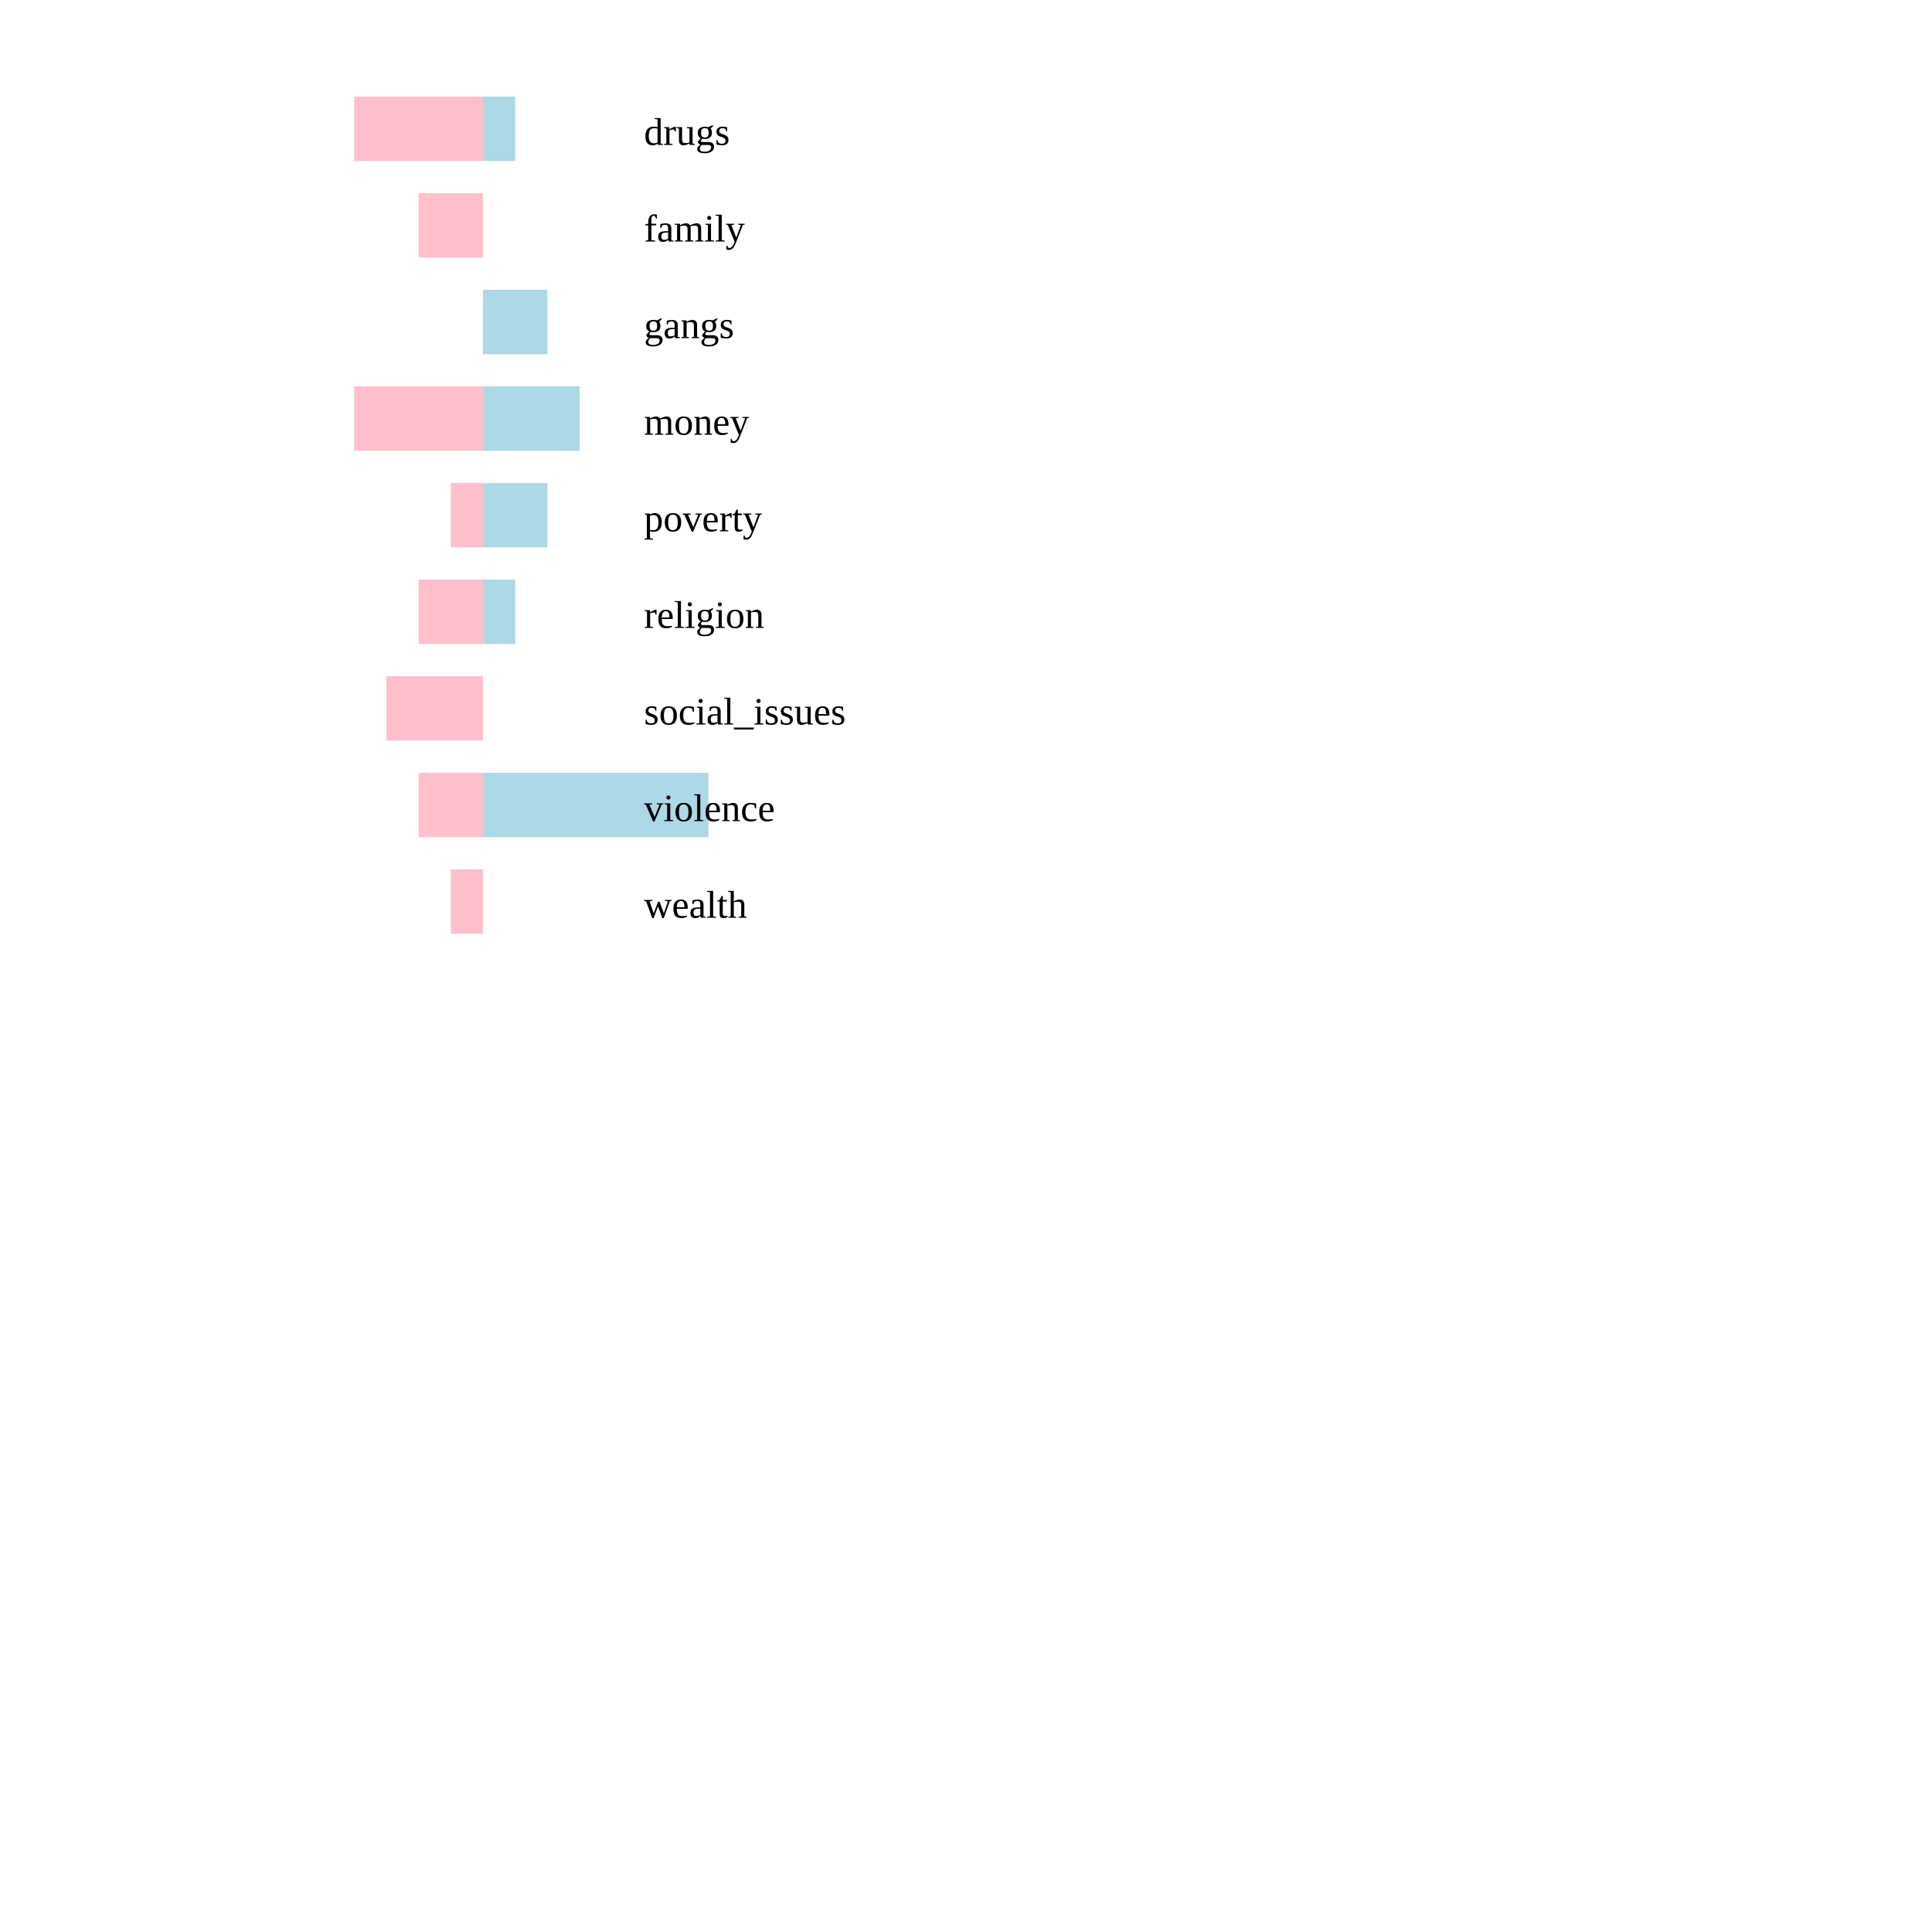
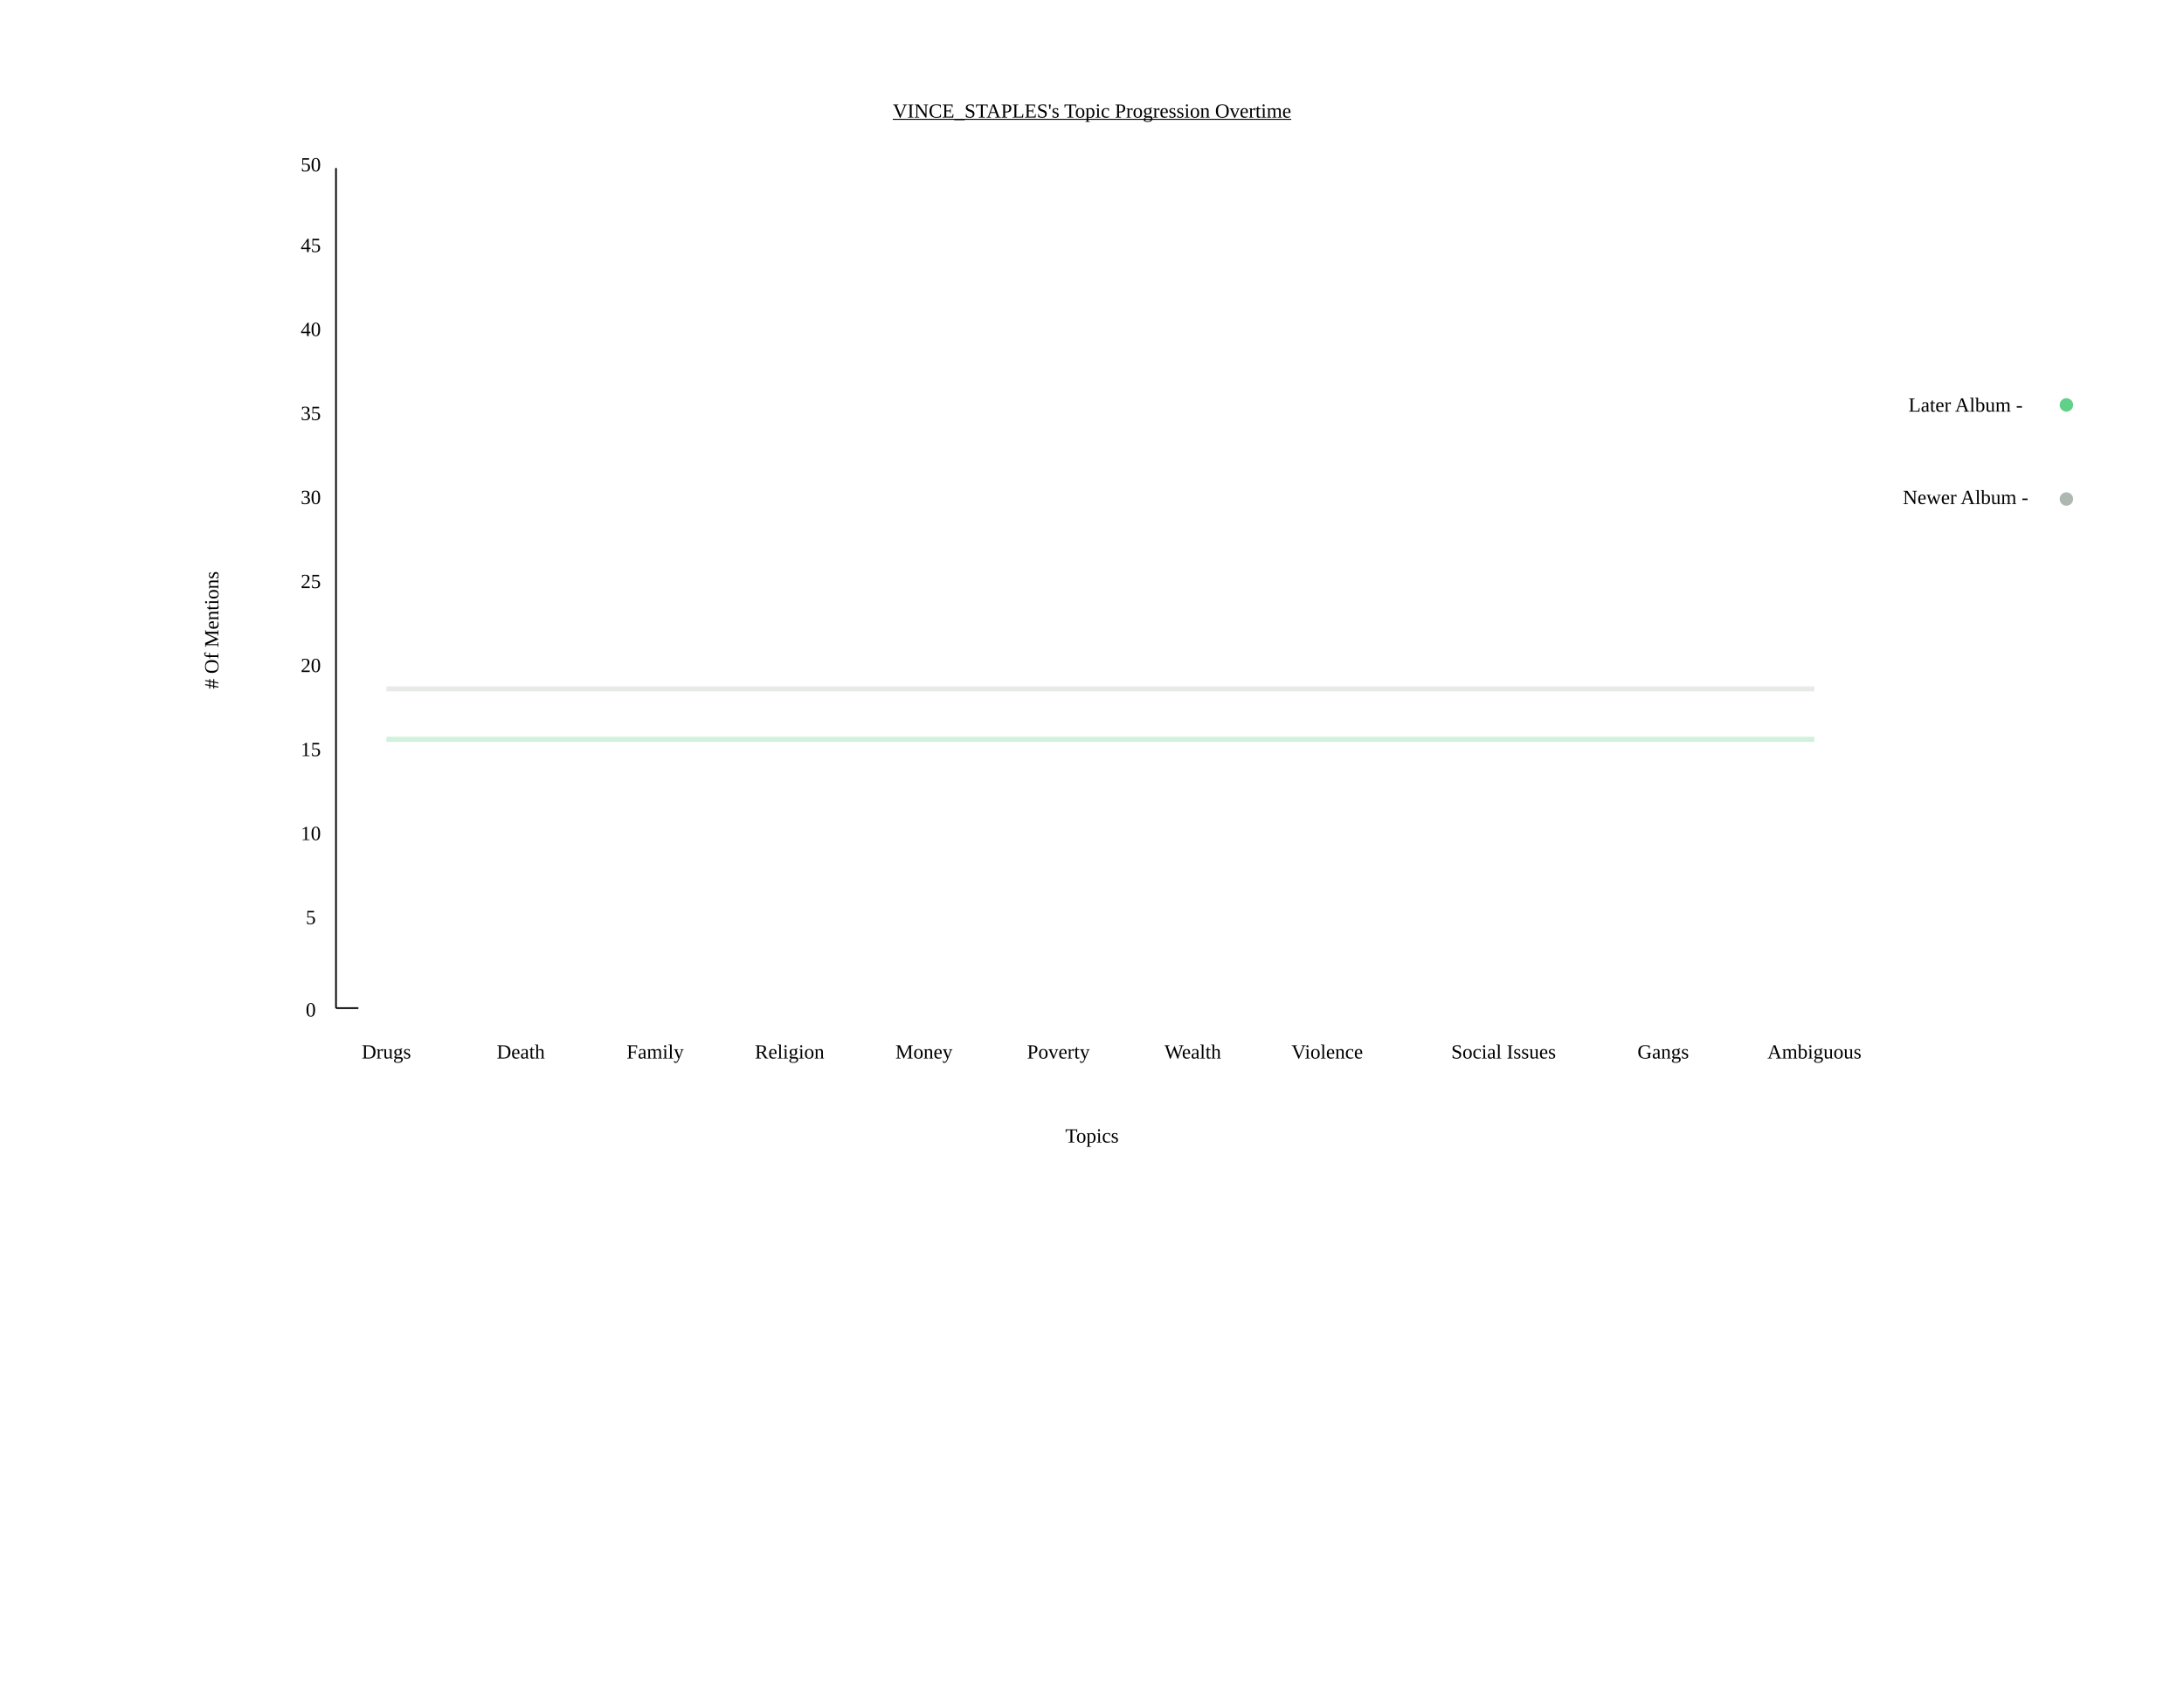
- <svg xmlns="http://www.w3.org/2000/svg" width="600" height="600">
-   <g transform="translate(150, 0)">
-     <rect x="-40" y="30" height="20" width="40" fill="pink" />
-     <rect x="0" y="30" height="20" width="10" fill="lightblue" />
-     <text x="50" y="45">drugs</text>
-     <rect x="-20" y="60" height="20" width="20" fill="pink" />
-     <rect x="0" y="60" height="20" width="0" fill="lightblue" />
-     <text x="50" y="75">family</text>
-     <rect x="-0" y="90" height="20" width="0" fill="pink" />
-     <rect x="0" y="90" height="20" width="20" fill="lightblue" />
-     <text x="50" y="105">gangs</text>
-     <rect x="-40" y="120" height="20" width="40" fill="pink" />
-     <rect x="0" y="120" height="20" width="30" fill="lightblue" />
-     <text x="50" y="135">money</text>
-     <rect x="-10" y="150" height="20" width="10" fill="pink" />
-     <rect x="0" y="150" height="20" width="20" fill="lightblue" />
-     <text x="50" y="165">poverty</text>
-     <rect x="-20" y="180" height="20" width="20" fill="pink" />
-     <rect x="0" y="180" height="20" width="10" fill="lightblue" />
-     <text x="50" y="195">religion</text>
-     <rect x="-30" y="210" height="20" width="30" fill="pink" />
-     <rect x="0" y="210" height="20" width="0" fill="lightblue" />
-     <text x="50" y="225">social_issues</text>
-     <rect x="-20" y="240" height="20" width="20" fill="pink" />
-     <rect x="0" y="240" height="20" width="70" fill="lightblue" />
-     <text x="50" y="255">violence</text>
-     <rect x="-10" y="270" height="20" width="10" fill="pink" />
-     <rect x="0" y="270" height="20" width="0" fill="lightblue" />
-     <text x="50" y="285">wealth</text>
+ <svg xmlns="http://www.w3.org/2000/svg" width="1300" height="1000">
+   <g transform="translate(200, 600)">
+     <polyline fill="none" stroke="#aeb8b0" stroke-width="3" opacity="0.3" points="                                     30, -190                                     110, -190                                     190,-190                                     270,-190                                     350,-190                                     430,-190                                     510,-190                                     590,-190                                     695,-190                                     790,-190                                     880,-190" />
+     <polyline fill="none" stroke="#61D088" stroke-width="3" opacity="0.3" points="                                     30, -160                                     110, -160                                     190,-160                                     270,-160                                     350,-160                                     430,-160                                     510,-160                                     590,-160                                     695,-160                                     790,-160                                     880,-160" />
+     <line x1="0" x2="13.333" y1="0" y2="0" stroke="black" />
+     <line x1="0" x2="0" y1="0" y2="-500" stroke="black" />
+     <text x="450" y="-530" text-anchor="middle" text-decoration="underline">VINCE_STAPLES's Topic Progression Overtime</text>
+     <text x="450" y="80" text-anchor="middle">Topics</text>
+     <text x="200" y="50" transform=" translate(-120,10) rotate(270)"># Of
+                         Mentions</text>
+     <text x="30" y="30" text-anchor="middle">Drugs</text>
+     <text x="110" y="30" text-anchor="middle">Death</text>
+     <text x="190" y="30" text-anchor="middle">Family</text>
+     <text x="270" y="30" text-anchor="middle">Religion</text>
+     <text x="350" y="30" text-anchor="middle">Money</text>
+     <text x="430" y="30" text-anchor="middle">Poverty</text>
+     <text x="510" y="30" text-anchor="middle">Wealth</text>
+     <text x="590" y="30" text-anchor="middle">Violence</text>
+     <text x="695" y="30" text-anchor="middle">Social Issues</text>
+     <text x="790" y="30" text-anchor="middle">Gangs</text>
+     <text x="880" y="30" text-anchor="middle">Ambiguous</text>
+     <text x="-15" y="5" text-anchor="middle">0</text>
+     <text x="-15" y="-50" text-anchor="middle">5</text>
+     <text x="-15" y="-100" text-anchor="middle">10</text>
+     <text x="-15" y="-150" text-anchor="middle">15</text>
+     <text x="-15" y="-200" text-anchor="middle">20</text>
+     <text x="-15" y="-250" text-anchor="middle">25</text>
+     <text x="-15" y="-300" text-anchor="middle">30</text>
+     <text x="-15" y="-350" text-anchor="middle">35</text>
+     <text x="-15" y="-400" text-anchor="middle">40</text>
+     <text x="-15" y="-450" text-anchor="middle">45</text>
+     <text x="-15" y="-498" text-anchor="middle">50</text>
+     <text x="970" y="-355" text-anchor="middle" font-size="12">Later Album
+                         -</text>
+     <text x="970" y="-300" text-anchor="middle" font-size="12">Newer Album
+                         -</text>
+     <circle cx="1030" cy="-359" r="4" fill="#61D088" />
+     <circle cx="1030" cy="-303" r="4" fill="#aeb8b0" />
  </g>
</svg>
